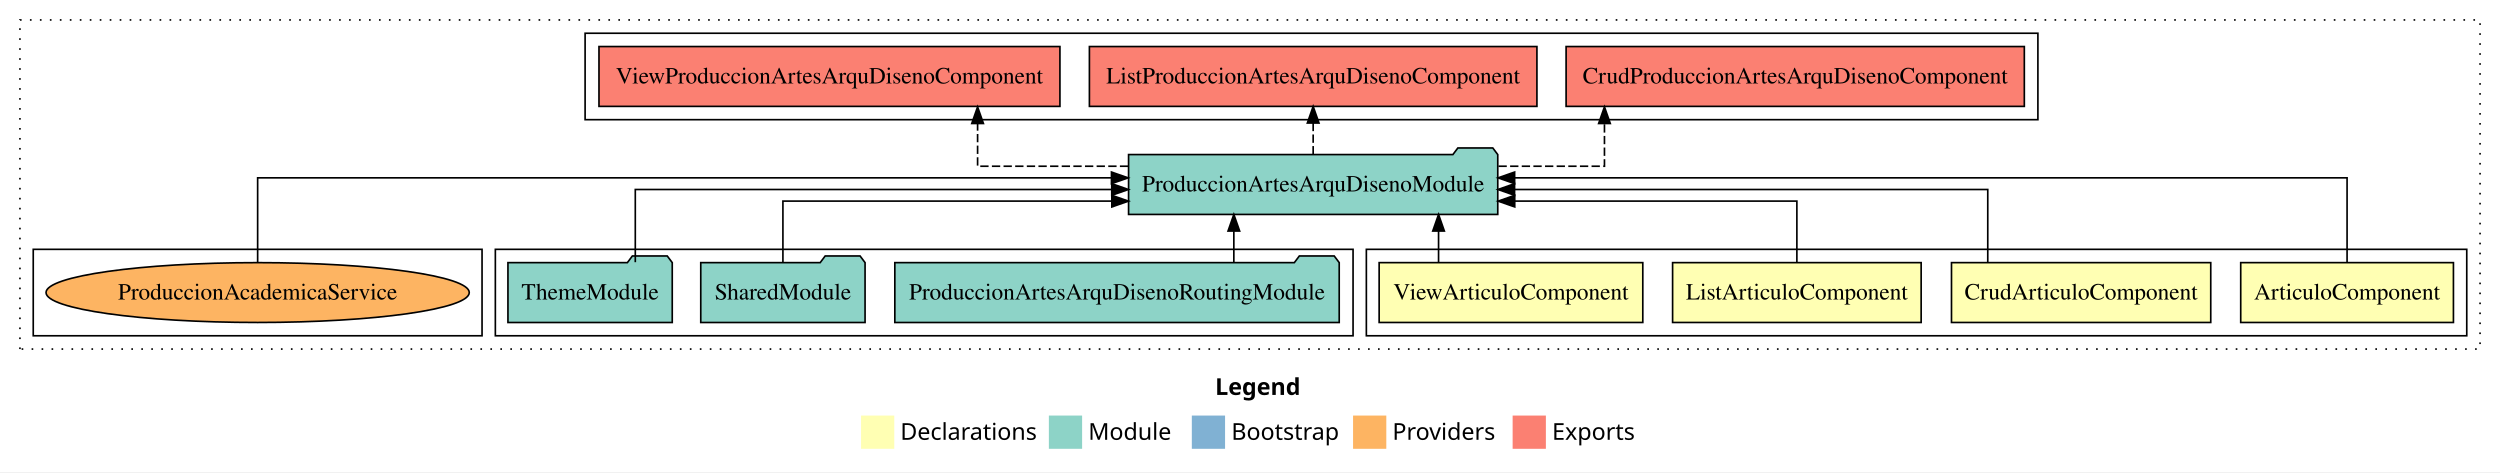
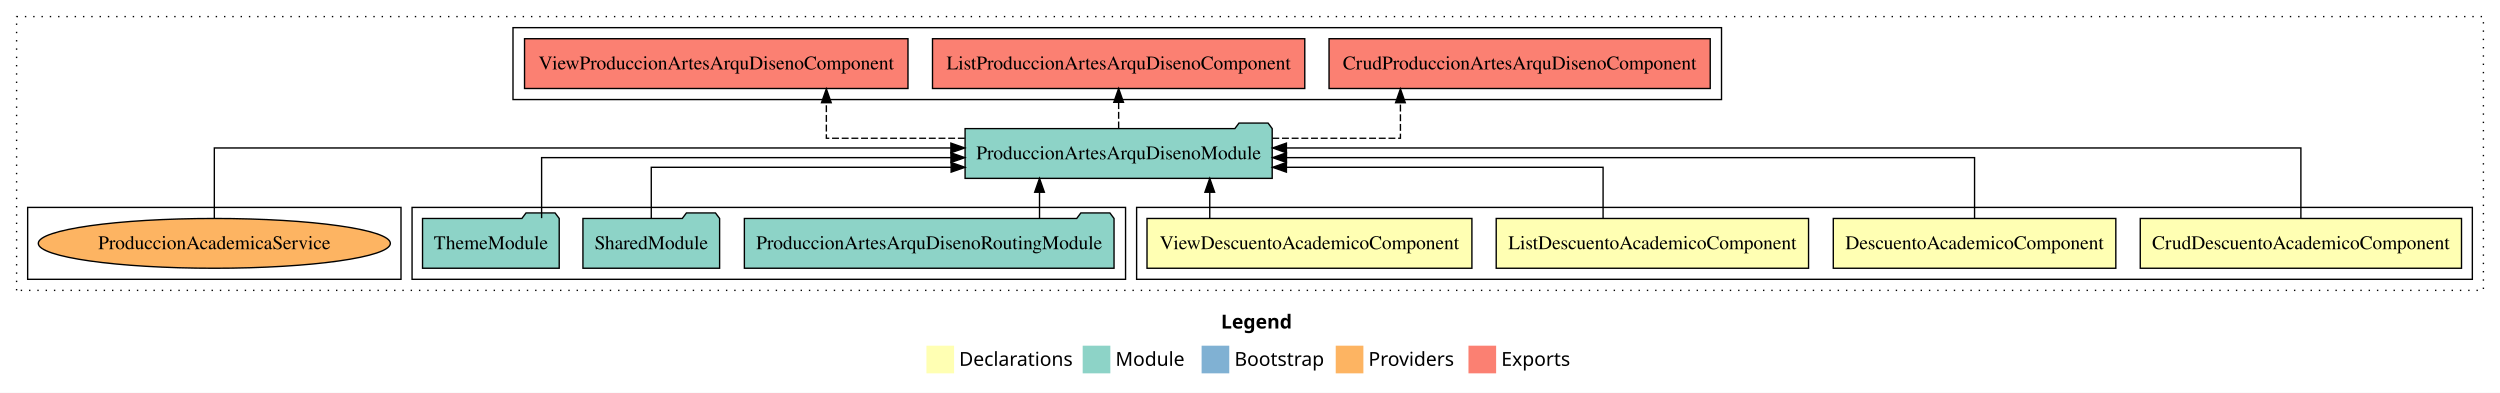
- <svg xmlns="http://www.w3.org/2000/svg" width="1504pt" height="284pt" viewBox="0.00 0.00 1504.00 284.00">
+ <svg xmlns="http://www.w3.org/2000/svg" width="1808pt" height="284pt" viewBox="0.00 0.00 1808.00 284.00">
  <g id="graph0" class="graph" transform="scale(1 1) rotate(0) translate(4 280)">
-     <polygon fill="#ffffff" stroke="transparent" points="-4,4 -4,-280 1500,-280 1500,4 -4,4" />
-     <text text-anchor="start" x="727.009" y="-42.4" font-family="sans-serif" font-weight="bold" font-size="14.00" fill="#000000">Legend</text>
-     <polygon fill="#ffffb3" stroke="transparent" points="514,-10 514,-30 534,-30 534,-10 514,-10" />
-     <text text-anchor="start" x="537.629" y="-15.4" font-family="sans-serif" font-size="14.00" fill="#000000">  Declarations</text>
-     <polygon fill="#8dd3c7" stroke="transparent" points="627,-10 627,-30 647,-30 647,-10 627,-10" />
-     <text text-anchor="start" x="650.725" y="-15.4" font-family="sans-serif" font-size="14.00" fill="#000000">  Module</text>
-     <polygon fill="#80b1d3" stroke="transparent" points="713,-10 713,-30 733,-30 733,-10 713,-10" />
-     <text text-anchor="start" x="736.781" y="-15.4" font-family="sans-serif" font-size="14.00" fill="#000000">  Bootstrap</text>
-     <polygon fill="#fdb462" stroke="transparent" points="810,-10 810,-30 830,-30 830,-10 810,-10" />
-     <text text-anchor="start" x="833.673" y="-15.4" font-family="sans-serif" font-size="14.00" fill="#000000">  Providers</text>
-     <polygon fill="#fb8072" stroke="transparent" points="906,-10 906,-30 926,-30 926,-10 906,-10" />
-     <text text-anchor="start" x="929.726" y="-15.4" font-family="sans-serif" font-size="14.00" fill="#000000">  Exports</text>
+     <polygon fill="#ffffff" stroke="transparent" points="-4,4 -4,-280 1804,-280 1804,4 -4,4" />
+     <text text-anchor="start" x="879.009" y="-42.4" font-family="sans-serif" font-weight="bold" font-size="14.00" fill="#000000">Legend</text>
+     <polygon fill="#ffffb3" stroke="transparent" points="666,-10 666,-30 686,-30 686,-10 666,-10" />
+     <text text-anchor="start" x="689.629" y="-15.4" font-family="sans-serif" font-size="14.00" fill="#000000">  Declarations</text>
+     <polygon fill="#8dd3c7" stroke="transparent" points="779,-10 779,-30 799,-30 799,-10 779,-10" />
+     <text text-anchor="start" x="802.725" y="-15.4" font-family="sans-serif" font-size="14.00" fill="#000000">  Module</text>
+     <polygon fill="#80b1d3" stroke="transparent" points="865,-10 865,-30 885,-30 885,-10 865,-10" />
+     <text text-anchor="start" x="888.781" y="-15.4" font-family="sans-serif" font-size="14.00" fill="#000000">  Bootstrap</text>
+     <polygon fill="#fdb462" stroke="transparent" points="962,-10 962,-30 982,-30 982,-10 962,-10" />
+     <text text-anchor="start" x="985.673" y="-15.4" font-family="sans-serif" font-size="14.00" fill="#000000">  Providers</text>
+     <polygon fill="#fb8072" stroke="transparent" points="1058,-10 1058,-30 1078,-30 1078,-10 1058,-10" />
+     <text text-anchor="start" x="1081.726" y="-15.4" font-family="sans-serif" font-size="14.00" fill="#000000">  Exports</text>
    <g id="clust1" class="cluster">
-       <polygon fill="none" stroke="#000000" stroke-dasharray="1,5" points="8,-70 8,-268 1488,-268 1488,-70 8,-70" />
+       <polygon fill="none" stroke="#000000" stroke-dasharray="1,5" points="8,-70 8,-268 1792,-268 1792,-70 8,-70" />
    </g>
    <g id="clust2" class="cluster">
-       <polygon fill="none" stroke="#000000" points="818,-78 818,-130 1480,-130 1480,-78 818,-78" />
+       <polygon fill="none" stroke="#000000" points="818,-78 818,-130 1784,-130 1784,-78 818,-78" />
    </g>
    <g id="clust7" class="cluster">
      <polygon fill="none" stroke="#000000" points="294,-78 294,-130 810,-130 810,-78 294,-78" />
    </g>
    <g id="clust8" class="cluster">
-       <polygon fill="none" stroke="#000000" points="348,-208 348,-260 1222,-260 1222,-208 348,-208" />
+       <polygon fill="none" stroke="#000000" points="367,-208 367,-260 1241,-260 1241,-208 367,-208" />
    </g>
    <g id="clust10" class="cluster">
      <polygon fill="none" stroke="#000000" points="16,-78 16,-130 286,-130 286,-78 16,-78" />
    </g>
    <g id="node1" class="node">
-       <polygon fill="#ffffb3" stroke="#000000" points="1471.986,-122 1344.014,-122 1344.014,-86 1471.986,-86 1471.986,-122" />
-       <text text-anchor="middle" x="1408" y="-99.8" font-family="Times,serif" font-size="14.00" fill="#000000">ArticuloComponent</text>
+       <polygon fill="#ffffb3" stroke="#000000" points="1776.161,-122 1543.839,-122 1543.839,-86 1776.161,-86 1776.161,-122" />
+       <text text-anchor="middle" x="1660" y="-99.8" font-family="Times,serif" font-size="14.00" fill="#000000">CrudDescuentoAcademicoComponent</text>
    </g>
    <g id="node5" class="node">
-       <polygon fill="#8dd3c7" stroke="#000000" points="897.053,-187 894.053,-191 873.053,-191 870.053,-187 674.947,-187 674.947,-151 897.053,-151 897.053,-187" />
-       <text text-anchor="middle" x="786" y="-164.8" font-family="Times,serif" font-size="14.00" fill="#000000">ProduccionArtesArquDisenoModule</text>
+       <polygon fill="#8dd3c7" stroke="#000000" points="916.053,-187 913.053,-191 892.053,-191 889.053,-187 693.947,-187 693.947,-151 916.053,-151 916.053,-187" />
+       <text text-anchor="middle" x="805" y="-164.8" font-family="Times,serif" font-size="14.00" fill="#000000">ProduccionArtesArquDisenoModule</text>
    </g>
    <g id="edge1" class="edge">
-       <path fill="none" stroke="#000000" d="M1408,-122.129C1408,-142.572 1408,-173 1408,-173 1408,-173 907.201,-173 907.201,-173" />
-       <polygon fill="#000000" stroke="#000000" points="907.201,-169.5 897.201,-173 907.201,-176.5 907.201,-169.5" />
+       <path fill="none" stroke="#000000" d="M1660,-122.129C1660,-142.572 1660,-173 1660,-173 1660,-173 926.338,-173 926.338,-173" />
+       <polygon fill="#000000" stroke="#000000" points="926.338,-169.5 916.338,-173 926.338,-176.5 926.338,-169.5" />
    </g>
    <g id="node2" class="node">
-       <polygon fill="#ffffb3" stroke="#000000" points="1325.983,-122 1170.017,-122 1170.017,-86 1325.983,-86 1325.983,-122" />
-       <text text-anchor="middle" x="1248" y="-99.8" font-family="Times,serif" font-size="14.00" fill="#000000">CrudArticuloComponent</text>
+       <polygon fill="#ffffb3" stroke="#000000" points="1526.164,-122 1321.836,-122 1321.836,-86 1526.164,-86 1526.164,-122" />
+       <text text-anchor="middle" x="1424" y="-99.8" font-family="Times,serif" font-size="14.00" fill="#000000">DescuentoAcademicoComponent</text>
    </g>
    <g id="edge2" class="edge">
-       <path fill="none" stroke="#000000" d="M1191.838,-122.267C1191.838,-140.555 1191.838,-166 1191.838,-166 1191.838,-166 907.165,-166 907.165,-166" />
-       <polygon fill="#000000" stroke="#000000" points="907.165,-162.5 897.165,-166 907.165,-169.5 907.165,-162.5" />
+       <path fill="none" stroke="#000000" d="M1424,-122.267C1424,-140.555 1424,-166 1424,-166 1424,-166 926.38,-166 926.38,-166" />
+       <polygon fill="#000000" stroke="#000000" points="926.38,-162.5 916.38,-166 926.38,-169.5 926.38,-162.5" />
    </g>
    <g id="node3" class="node">
-       <polygon fill="#ffffb3" stroke="#000000" points="1151.765,-122 1002.235,-122 1002.235,-86 1151.765,-86 1151.765,-122" />
-       <text text-anchor="middle" x="1077" y="-99.8" font-family="Times,serif" font-size="14.00" fill="#000000">ListArticuloComponent</text>
+       <polygon fill="#ffffb3" stroke="#000000" points="1303.943,-122 1078.057,-122 1078.057,-86 1303.943,-86 1303.943,-122" />
+       <text text-anchor="middle" x="1191" y="-99.8" font-family="Times,serif" font-size="14.00" fill="#000000">ListDescuentoAcademicoComponent</text>
    </g>
    <g id="edge3" class="edge">
-       <path fill="none" stroke="#000000" d="M1077,-122.009C1077,-138.049 1077,-159 1077,-159 1077,-159 907.26,-159 907.26,-159" />
-       <polygon fill="#000000" stroke="#000000" points="907.26,-155.5 897.26,-159 907.26,-162.5 907.26,-155.5" />
+       <path fill="none" stroke="#000000" d="M1155.348,-122.009C1155.348,-138.049 1155.348,-159 1155.348,-159 1155.348,-159 926.334,-159 926.334,-159" />
+       <polygon fill="#000000" stroke="#000000" points="926.334,-155.5 916.334,-159 926.333,-162.5 926.334,-155.5" />
    </g>
    <g id="node4" class="node">
-       <polygon fill="#ffffb3" stroke="#000000" points="984.305,-122 825.695,-122 825.695,-86 984.305,-86 984.305,-122" />
-       <text text-anchor="middle" x="905" y="-99.8" font-family="Times,serif" font-size="14.00" fill="#000000">ViewArticuloComponent</text>
+       <polygon fill="#ffffb3" stroke="#000000" points="1060.483,-122 825.517,-122 825.517,-86 1060.483,-86 1060.483,-122" />
+       <text text-anchor="middle" x="943" y="-99.8" font-family="Times,serif" font-size="14.00" fill="#000000">ViewDescuentoAcademicoComponent</text>
    </g>
    <g id="edge4" class="edge">
-       <path fill="none" stroke="#000000" d="M861.437,-122.106C861.437,-122.106 861.437,-140.991 861.437,-140.991" />
-       <polygon fill="#000000" stroke="#000000" points="857.937,-140.991 861.437,-150.991 864.937,-140.991 857.937,-140.991" />
+       <path fill="none" stroke="#000000" d="M870.893,-122.106C870.893,-122.106 870.893,-140.991 870.893,-140.991" />
+       <polygon fill="#000000" stroke="#000000" points="867.393,-140.991 870.893,-150.991 874.393,-140.991 867.393,-140.991" />
    </g>
    <g id="node9" class="node">
-       <polygon fill="#fb8072" stroke="#000000" points="1213.833,-252 938.167,-252 938.167,-216 1213.833,-216 1213.833,-252" />
-       <text text-anchor="middle" x="1076" y="-229.8" font-family="Times,serif" font-size="14.00" fill="#000000">CrudProduccionArtesArquDisenoComponent </text>
+       <polygon fill="#fb8072" stroke="#000000" points="1232.833,-252 957.167,-252 957.167,-216 1232.833,-216 1232.833,-252" />
+       <text text-anchor="middle" x="1095" y="-229.8" font-family="Times,serif" font-size="14.00" fill="#000000">CrudProduccionArtesArquDisenoComponent </text>
    </g>
    <g id="edge8" class="edge">
-       <path fill="none" stroke="#000000" stroke-dasharray="5,2" d="M897.48,-180C932.042,-180 961.243,-180 961.243,-180 961.243,-180 961.243,-205.718 961.243,-205.718" />
-       <polygon fill="#000000" stroke="#000000" points="957.743,-205.718 961.243,-215.718 964.743,-205.718 957.743,-205.718" />
+       <path fill="none" stroke="#000000" stroke-dasharray="5,2" d="M916.136,-180C963.823,-180 1008.787,-180 1008.787,-180 1008.787,-180 1008.787,-205.718 1008.787,-205.718" />
+       <polygon fill="#000000" stroke="#000000" points="1005.287,-205.718 1008.787,-215.718 1012.287,-205.718 1005.287,-205.718" />
    </g>
    <g id="node10" class="node">
-       <polygon fill="#fb8072" stroke="#000000" points="920.614,-252 651.386,-252 651.386,-216 920.614,-216 920.614,-252" />
-       <text text-anchor="middle" x="786" y="-229.8" font-family="Times,serif" font-size="14.00" fill="#000000">ListProduccionArtesArquDisenoComponent </text>
+       <polygon fill="#fb8072" stroke="#000000" points="939.614,-252 670.386,-252 670.386,-216 939.614,-216 939.614,-252" />
+       <text text-anchor="middle" x="805" y="-229.8" font-family="Times,serif" font-size="14.00" fill="#000000">ListProduccionArtesArquDisenoComponent </text>
    </g>
    <g id="edge9" class="edge">
-       <path fill="none" stroke="#000000" stroke-dasharray="5,2" d="M786,-187.106C786,-187.106 786,-205.991 786,-205.991" />
-       <polygon fill="#000000" stroke="#000000" points="782.5,-205.991 786,-215.991 789.5,-205.991 782.5,-205.991" />
+       <path fill="none" stroke="#000000" stroke-dasharray="5,2" d="M805,-187.106C805,-187.106 805,-205.991 805,-205.991" />
+       <polygon fill="#000000" stroke="#000000" points="801.5,-205.991 805,-215.991 808.5,-205.991 801.5,-205.991" />
    </g>
    <g id="node11" class="node">
-       <polygon fill="#fb8072" stroke="#000000" points="633.655,-252 356.345,-252 356.345,-216 633.655,-216 633.655,-252" />
-       <text text-anchor="middle" x="495" y="-229.8" font-family="Times,serif" font-size="14.00" fill="#000000">ViewProduccionArtesArquDisenoComponent </text>
+       <polygon fill="#fb8072" stroke="#000000" points="652.655,-252 375.345,-252 375.345,-216 652.655,-216 652.655,-252" />
+       <text text-anchor="middle" x="514" y="-229.8" font-family="Times,serif" font-size="14.00" fill="#000000">ViewProduccionArtesArquDisenoComponent </text>
    </g>
    <g id="edge10" class="edge">
-       <path fill="none" stroke="#000000" stroke-dasharray="5,2" d="M674.726,-180C627.926,-180 584.121,-180 584.121,-180 584.121,-180 584.121,-205.718 584.121,-205.718" />
-       <polygon fill="#000000" stroke="#000000" points="580.621,-205.718 584.121,-215.718 587.621,-205.718 580.621,-205.718" />
+       <path fill="none" stroke="#000000" stroke-dasharray="5,2" d="M693.739,-180C642.815,-180 593.621,-180 593.621,-180 593.621,-180 593.621,-205.718 593.621,-205.718" />
+       <polygon fill="#000000" stroke="#000000" points="590.121,-205.718 593.621,-215.718 597.121,-205.718 590.121,-205.718" />
    </g>
    <g id="node6" class="node">
      <polygon fill="#8dd3c7" stroke="#000000" points="801.671,-122 798.671,-126 777.671,-126 774.671,-122 534.329,-122 534.329,-86 801.671,-86 801.671,-122" />
      <text text-anchor="middle" x="668" y="-99.8" font-family="Times,serif" font-size="14.00" fill="#000000">ProduccionArtesArquDisenoRoutingModule</text>
    </g>
    <g id="edge5" class="edge">
-       <path fill="none" stroke="#000000" d="M738.279,-122.106C738.279,-122.106 738.279,-140.991 738.279,-140.991" />
-       <polygon fill="#000000" stroke="#000000" points="734.779,-140.991 738.279,-150.991 741.779,-140.991 734.779,-140.991" />
+       <path fill="none" stroke="#000000" d="M747.779,-122.106C747.779,-122.106 747.779,-140.991 747.779,-140.991" />
+       <polygon fill="#000000" stroke="#000000" points="744.279,-140.991 747.779,-150.991 751.279,-140.991 744.279,-140.991" />
    </g>
    <g id="node7" class="node">
      <polygon fill="#8dd3c7" stroke="#000000" points="516.423,-122 513.423,-126 492.423,-126 489.423,-122 417.577,-122 417.577,-86 516.423,-86 516.423,-122" />
      <text text-anchor="middle" x="467" y="-99.8" font-family="Times,serif" font-size="14.00" fill="#000000">SharedModule</text>
    </g>
    <g id="edge6" class="edge">
-       <path fill="none" stroke="#000000" d="M467,-122.009C467,-138.049 467,-159 467,-159 467,-159 664.877,-159 664.877,-159" />
-       <polygon fill="#000000" stroke="#000000" points="664.877,-162.5 674.877,-159 664.877,-155.5 664.877,-162.5" />
+       <path fill="none" stroke="#000000" d="M467,-122.009C467,-138.049 467,-159 467,-159 467,-159 683.858,-159 683.858,-159" />
+       <polygon fill="#000000" stroke="#000000" points="683.858,-162.5 693.858,-159 683.858,-155.5 683.858,-162.5" />
    </g>
    <g id="node8" class="node">
      <polygon fill="#8dd3c7" stroke="#000000" points="400.423,-122 397.423,-126 376.423,-126 373.423,-122 301.577,-122 301.577,-86 400.423,-86 400.423,-122" />
      <text text-anchor="middle" x="351" y="-99.8" font-family="Times,serif" font-size="14.00" fill="#000000">ThemeModule</text>
    </g>
    <g id="edge7" class="edge">
-       <path fill="none" stroke="#000000" d="M378.192,-122.267C378.192,-140.555 378.192,-166 378.192,-166 378.192,-166 664.834,-166 664.834,-166" />
-       <polygon fill="#000000" stroke="#000000" points="664.834,-169.5 674.834,-166 664.834,-162.5 664.834,-169.5" />
+       <path fill="none" stroke="#000000" d="M387.692,-122.267C387.692,-140.555 387.692,-166 387.692,-166 387.692,-166 683.717,-166 683.717,-166" />
+       <polygon fill="#000000" stroke="#000000" points="683.717,-169.5 693.717,-166 683.717,-162.5 683.717,-169.5" />
    </g>
    <g id="node12" class="node">
      <ellipse fill="#fdb462" stroke="#000000" cx="151" cy="-104" rx="127.307" ry="18" />
      <text text-anchor="middle" x="151" y="-99.8" font-family="Times,serif" font-size="14.00" fill="#000000">ProduccionAcademicaService</text>
    </g>
    <g id="edge11" class="edge">
-       <path fill="none" stroke="#000000" d="M151,-122.129C151,-142.572 151,-173 151,-173 151,-173 664.665,-173 664.665,-173" />
-       <polygon fill="#000000" stroke="#000000" points="664.665,-176.5 674.665,-173 664.665,-169.5 664.665,-176.5" />
+       <path fill="none" stroke="#000000" d="M151,-122.129C151,-142.572 151,-173 151,-173 151,-173 683.687,-173 683.687,-173" />
+       <polygon fill="#000000" stroke="#000000" points="683.687,-176.5 693.687,-173 683.687,-169.5 683.687,-176.5" />
    </g>
  </g>
</svg>
